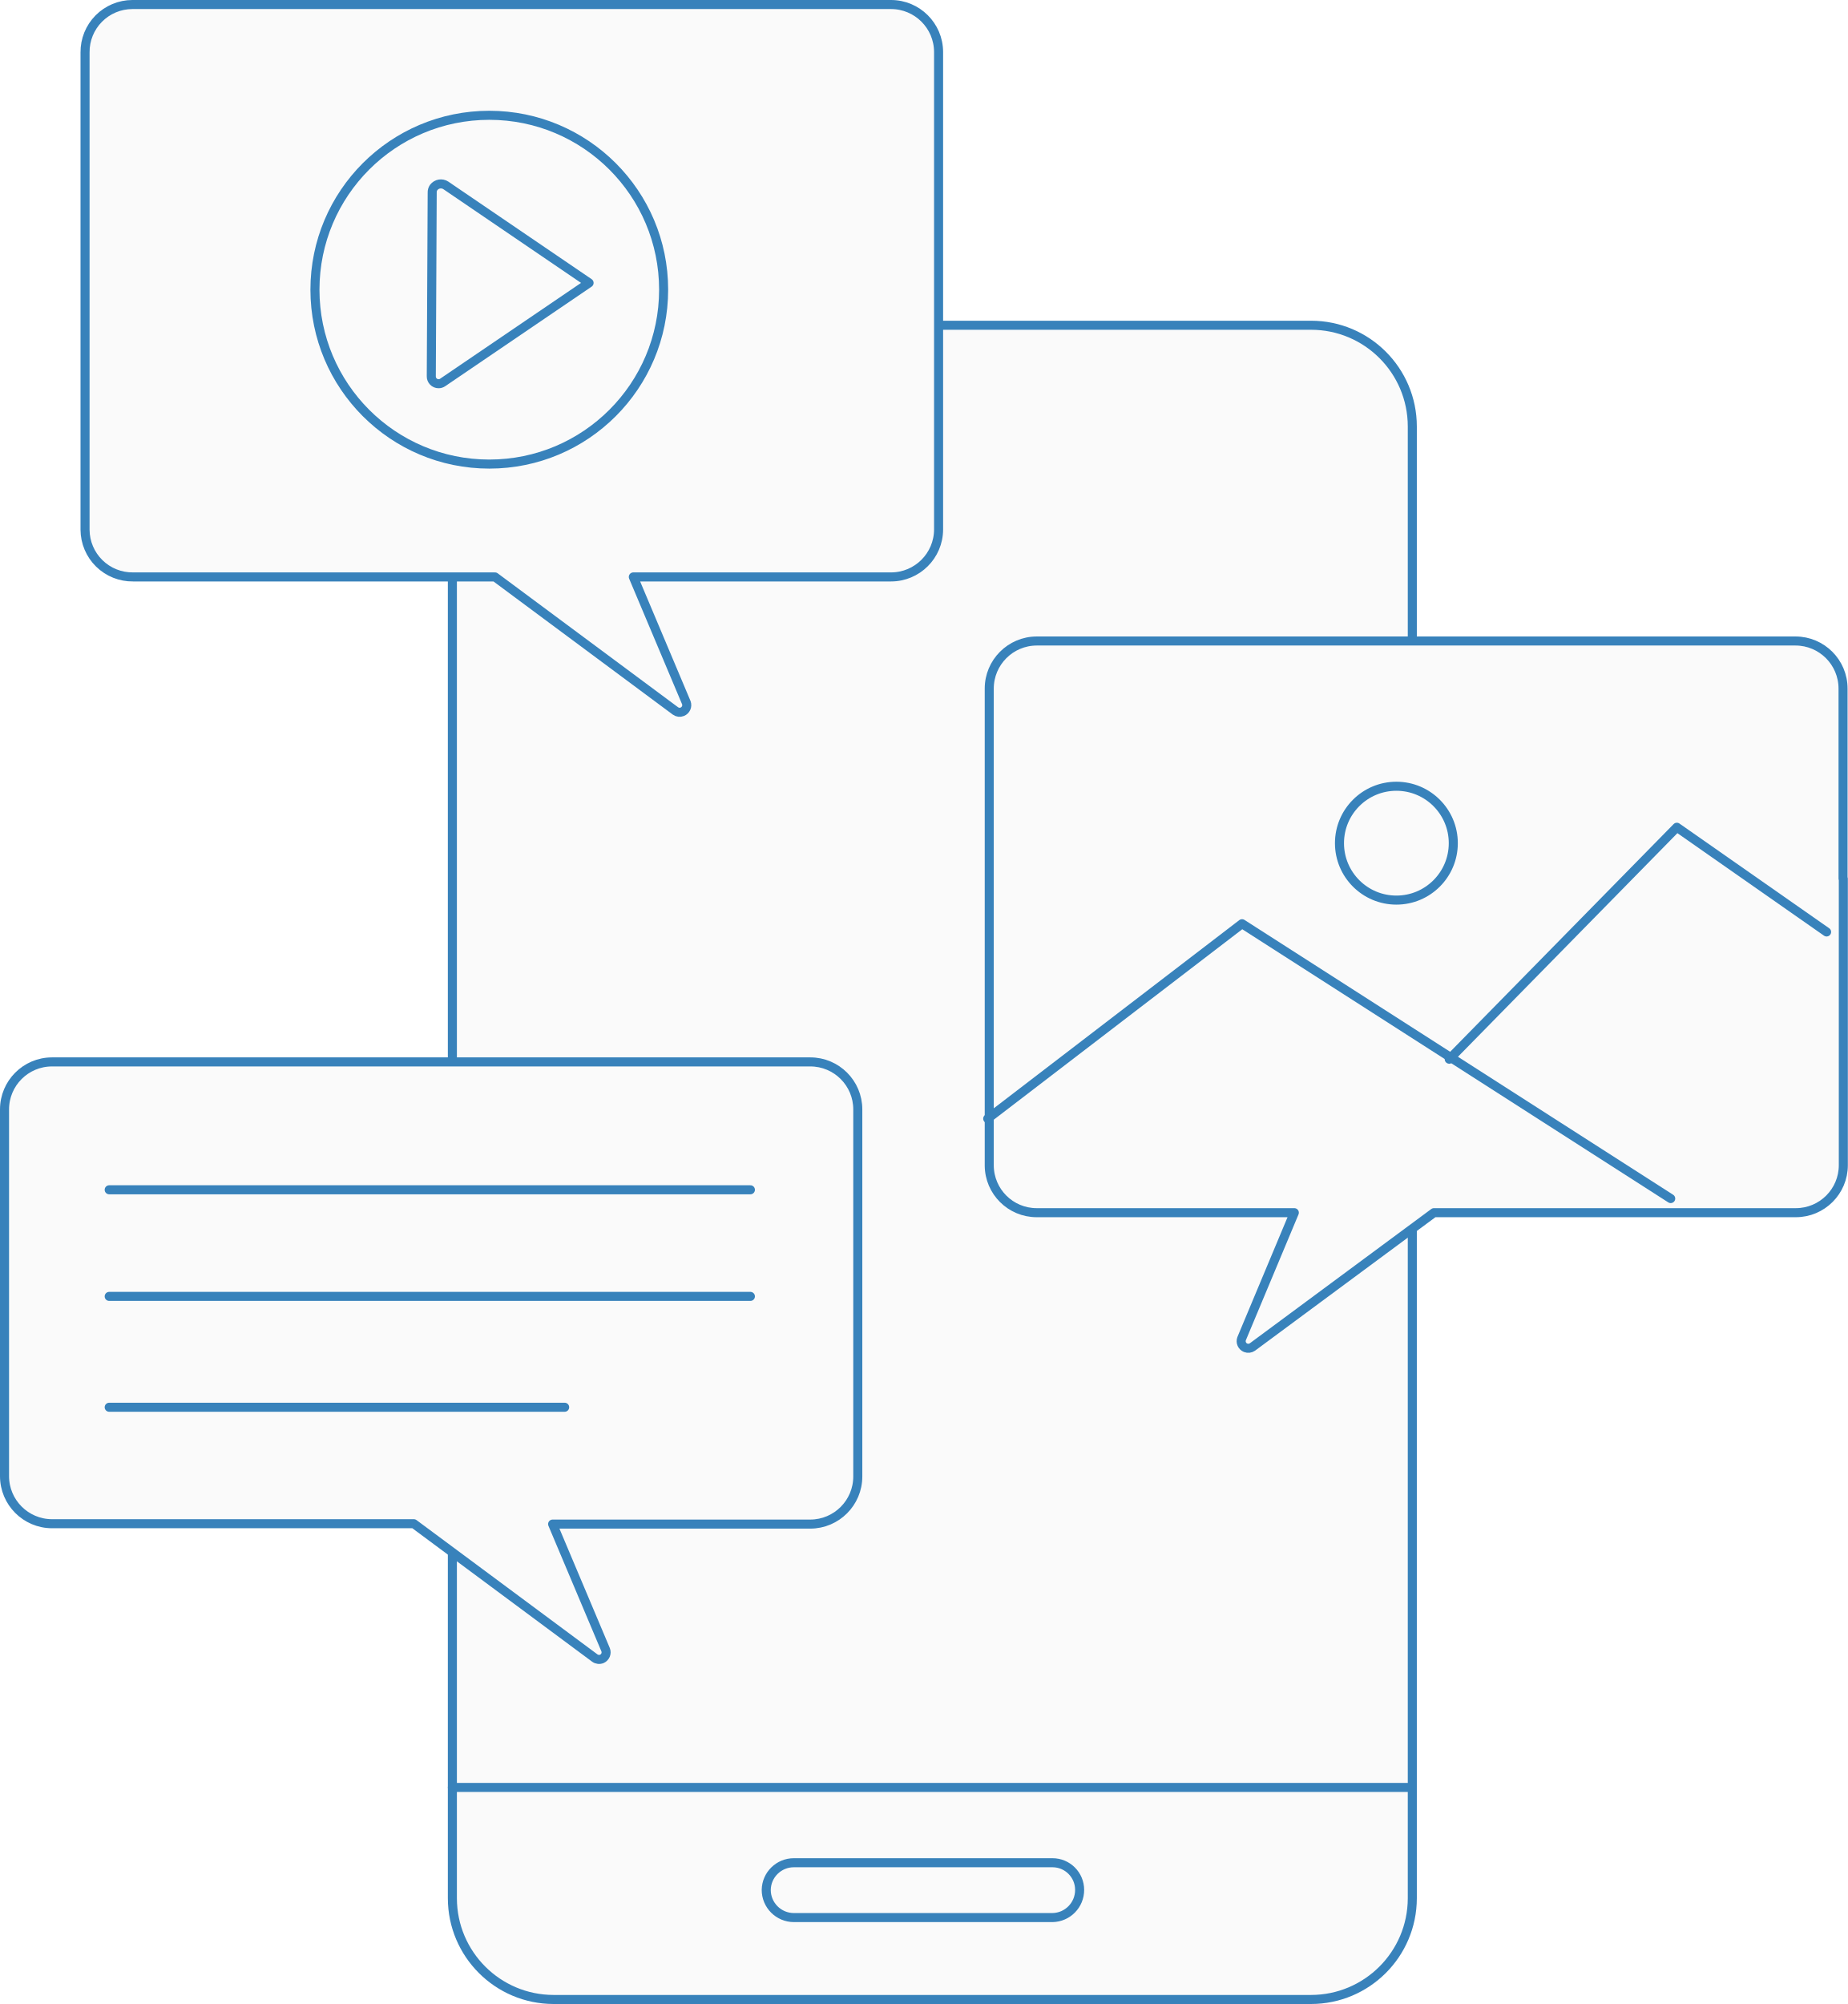
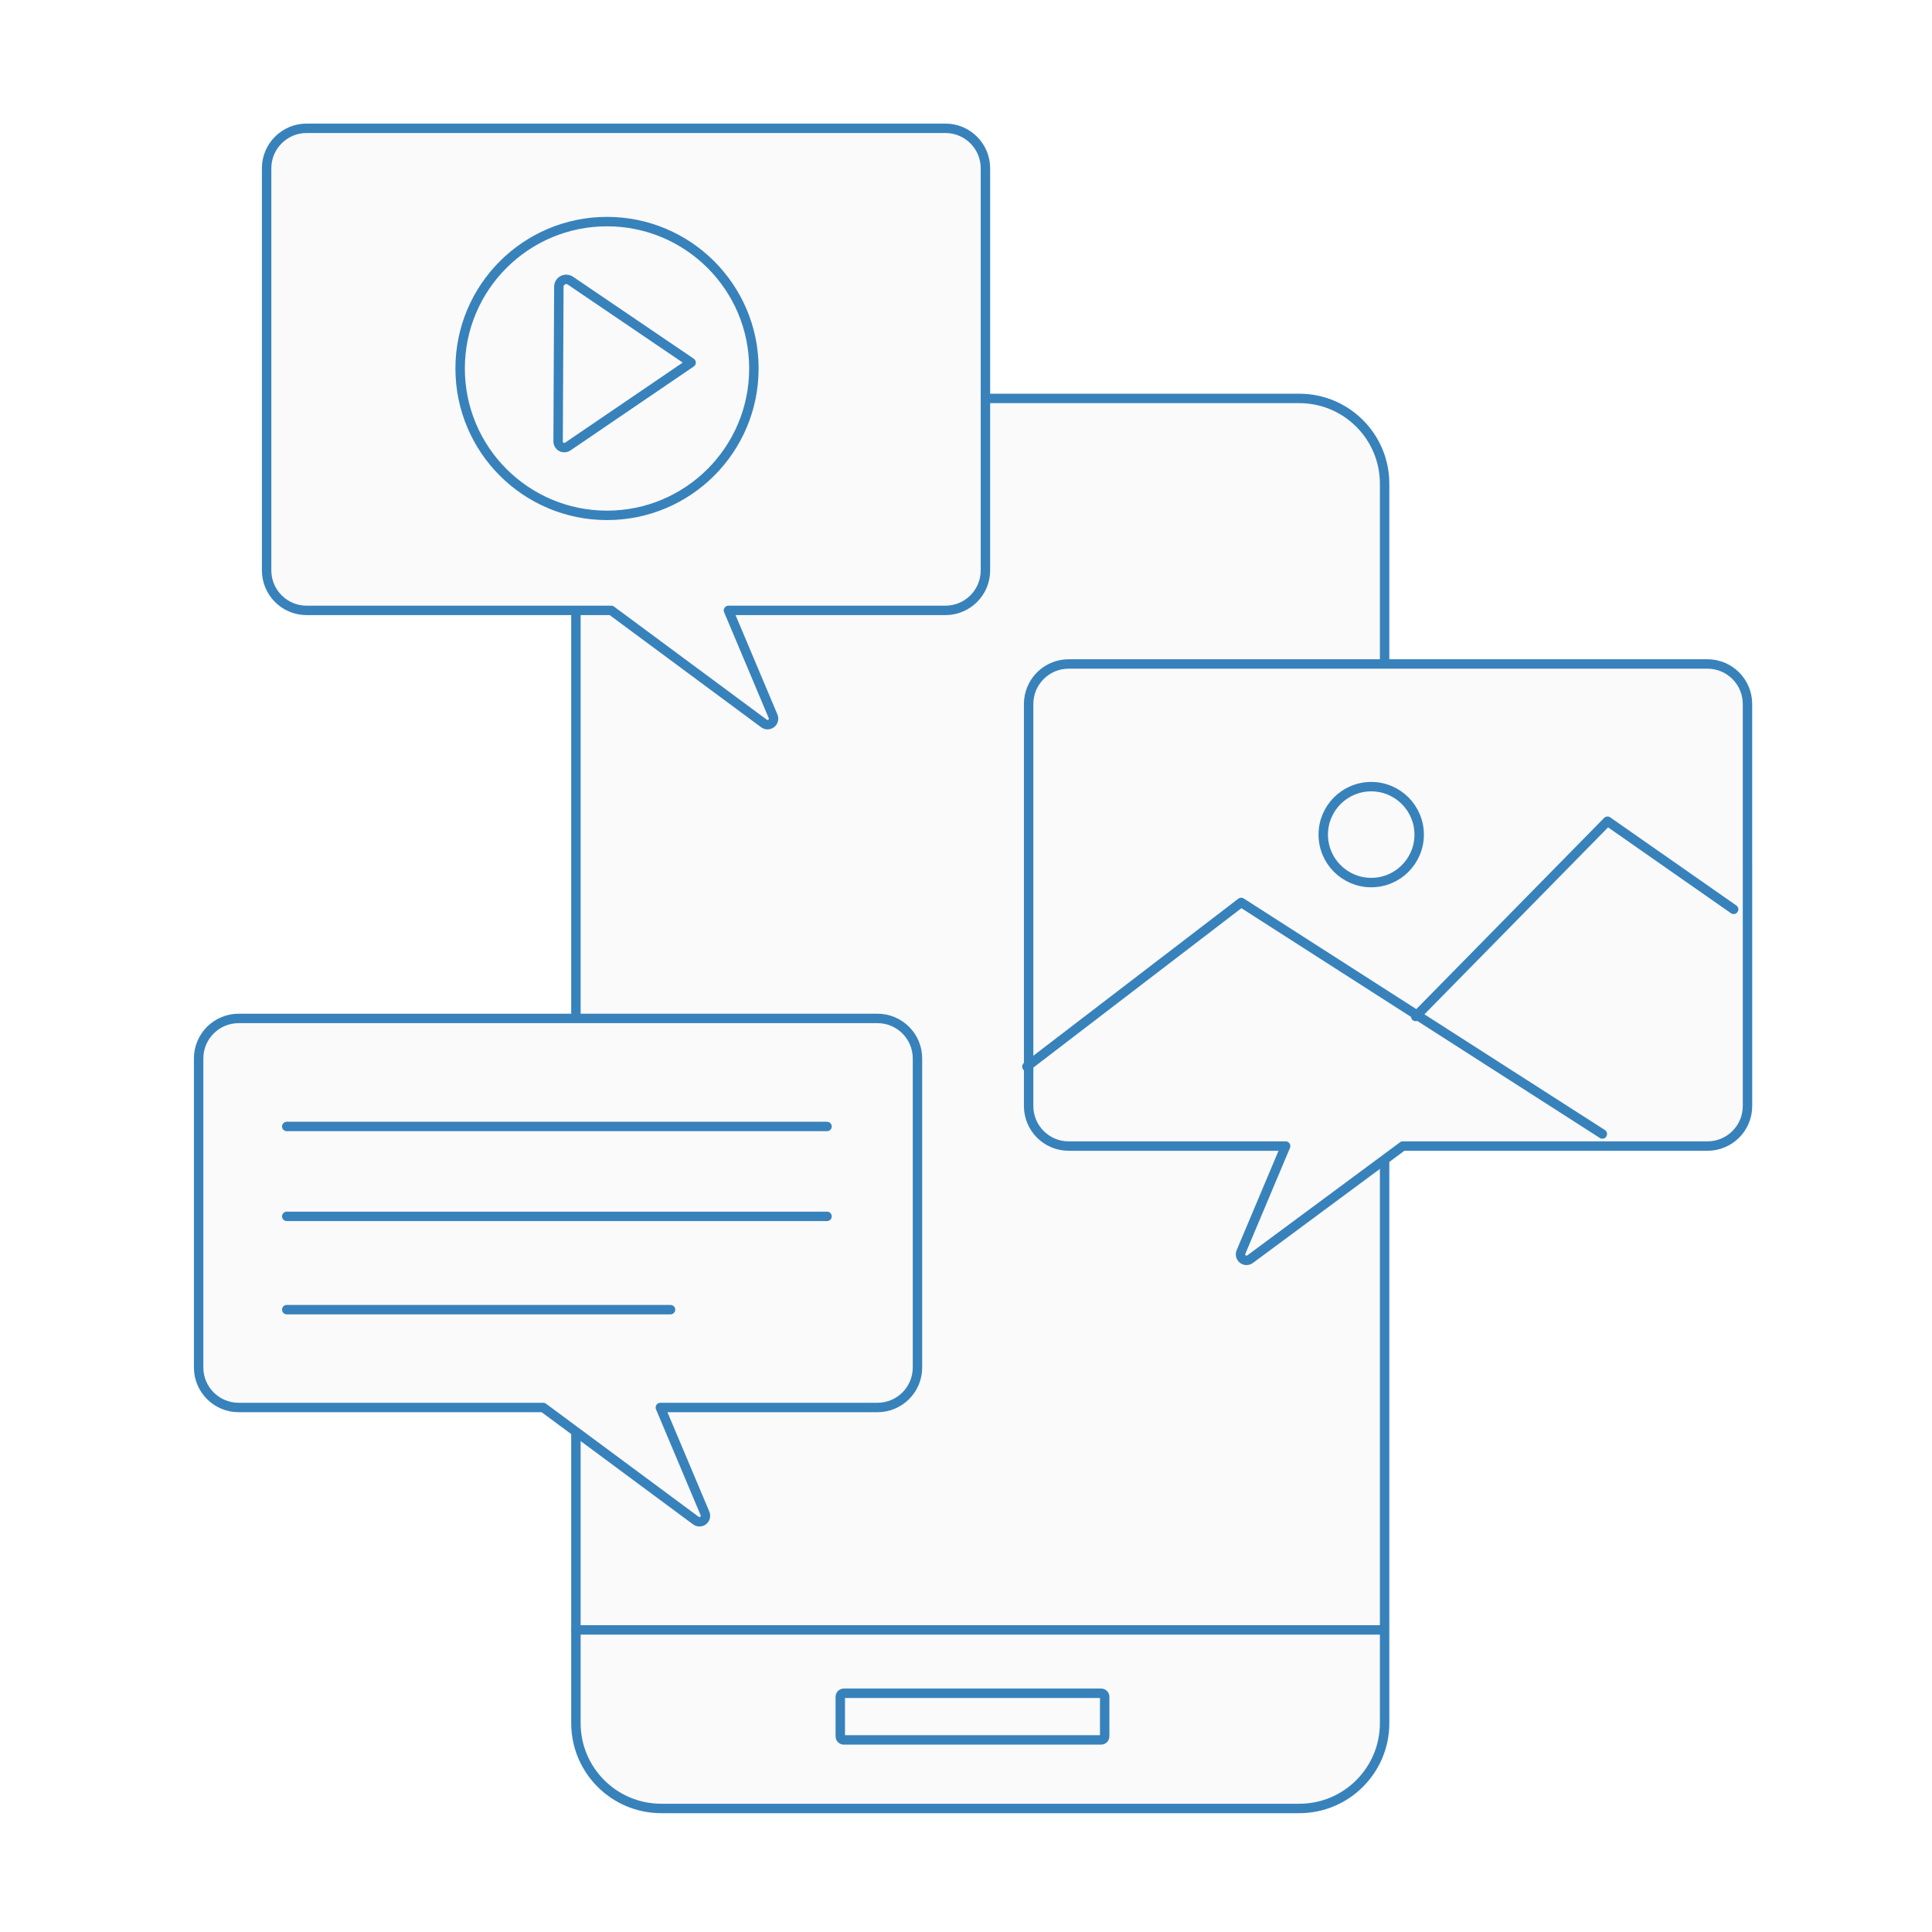
- <svg xmlns="http://www.w3.org/2000/svg" viewBox="0 0 204.21 221.44">
+ <svg xmlns="http://www.w3.org/2000/svg" id="Layer_1" data-name="Layer 1" viewBox="0 0 1024 1024">
  <defs>
    <style>
      .cls-1 {
        fill: #fafafa;
-       }
- 
-       .cls-1, .cls-2 {
        stroke: #3882bb;
        stroke-linecap: round;
        stroke-linejoin: round;
-       }
- 
-       .cls-2 {
-         fill: none;
+         stroke-width: 5px;
      }
    </style>
  </defs>
-   <g id="Layer_2" data-name="Layer 2">
-     <g id="Layer_1-2" data-name="Layer 1">
-       <g id="Layer_2-2" data-name="Layer 2">
-         <g id="Layer_1-2-2" data-name="Layer 1-2">
-           <g>
-             <path class="cls-1" d="M156.1,164.87v44.89a11.2,11.2,0,0,1-11.2,11.18H61.18A11.2,11.2,0,0,1,50,209.76V47.13a11.2,11.2,0,0,1,11.2-11.19H144.9a11.19,11.19,0,0,1,11.2,11.19V164.87" />
-             <line class="cls-2" x1="50" y1="197.51" x2="155.79" y2="197.51" />
-             <path class="cls-1" d="M87.75,205.83h28.58a3,3,0,0,1,3,3h0a3.05,3.05,0,0,1-3,3.06H87.75a3.06,3.06,0,0,1-3.06-3.06h0A3.05,3.05,0,0,1,87.75,205.83Z" />
-             <g>
-               <path class="cls-1" d="M203.71,97.09v-21a5.26,5.26,0,0,0-5.25-5.26H114.58a5.26,5.26,0,0,0-5.24,5.26V128.8a5.24,5.24,0,0,0,5.24,5.2h28.48l-5.83,13.93a.79.79,0,0,0,.45,1,.8.8,0,0,0,.75-.09L158.49,134h40a5.25,5.25,0,0,0,5.25-5.25V97.09" />
-               <polyline class="cls-1" points="109.17 123.61 137.28 102.07 184.66 132.44" />
-               <polyline class="cls-1" points="160.18 117.04 185.34 91.41 201.89 102.98" />
-               <circle class="cls-1" cx="154.34" cy="93.17" r="6.29" />
-             </g>
-             <g>
-               <path class="cls-1" d="M9.4,26.79v-21A5.24,5.24,0,0,1,14.63.5H98.48a5.26,5.26,0,0,1,5.26,5.24V58.51a5.26,5.26,0,0,1-5.26,5.24H70l5.86,13.9a.79.79,0,0,1-.45,1,.78.78,0,0,1-.75-.09L54.71,63.75h-40A5.24,5.24,0,0,1,9.4,58.54V26.79" />
-               <circle class="cls-1" cx="54.08" cy="32.01" r="19.27" />
-               <path class="cls-1" d="M48.93,42.26l16.18-11L49.27,20.48a1,1,0,0,0-1.33.23.91.91,0,0,0-.17.57l-.1,20.3a.8.8,0,0,0,.8.82A.78.78,0,0,0,48.93,42.26Z" />
-             </g>
-             <g>
-               <path class="cls-1" d="M.5,143.59v-21a5.25,5.25,0,0,1,5.24-5.25H89.56a5.25,5.25,0,0,1,5.25,5.25v40.56a5.26,5.26,0,0,1-5.25,5.26H61.08l5.86,13.89a.79.79,0,0,1-.41,1,.8.8,0,0,1-.79-.09l-20-14.84h-40A5.26,5.26,0,0,1,.5,163.12V131.39" />
-               <line class="cls-2" x1="12.07" y1="131.47" x2="82.94" y2="131.47" />
-               <line class="cls-2" x1="12.07" y1="143.25" x2="82.94" y2="143.25" />
-               <line class="cls-2" x1="12.07" y1="155.5" x2="62.41" y2="155.5" />
-             </g>
-           </g>
-         </g>
-       </g>
+   <g>
+     <path class="cls-1" d="M733.87,732V913.31a45.21,45.21,0,0,1-45.21,45.21H350.45a45.21,45.21,0,0,1-45.2-45.21V256.39a45.21,45.21,0,0,1,45.2-45.21H688.66a45.21,45.21,0,0,1,45.21,45.21V732" />
+     <line class="cls-1" x1="305.25" y1="863.88" x2="732.65" y2="863.88" />
+     <rect class="cls-1" x="445.37" y="897.46" width="140.13" height="24.73" rx="1.89" />
+     <g>
+       <path class="cls-1" d="M926.2,458.16v-85A21.21,21.21,0,0,0,905,351.92H566.41a21.21,21.21,0,0,0-21.21,21.2V586.23a21.21,21.21,0,0,0,21.21,21.21h115l-23.65,56.14a3.18,3.18,0,0,0,4.83,3.8l80.94-59.94H905a21.21,21.21,0,0,0,21.21-21.21V458.16" />
+       <polyline class="cls-1" points="544.28 565.31 657.85 478.31 849.27 601.03" />
+       <polyline class="cls-1" points="750.35 538.75 852.01 435.26 918.87 481.97" />
+       <circle class="cls-1" cx="726.77" cy="442.36" r="25.42" />
+     </g>
+     <g>
+       <path class="cls-1" d="M141.31,174.24v-85A21.21,21.21,0,0,1,162.51,68H501.1a21.21,21.21,0,0,1,21.2,21.21V302.32a21.2,21.2,0,0,1-21.2,21.2h-115l23.65,56.15a3.18,3.18,0,0,1-4.83,3.79l-80.95-59.94H162.51a21.2,21.2,0,0,1-21.2-21.2V174.24" />
+       <circle class="cls-1" cx="321.73" cy="195.3" r="77.85" />
+       <path class="cls-1" d="M300.92,236.69l65.38-44.51-64-43.44a3.91,3.91,0,0,0-6.1,3.21l-.39,82A3.27,3.27,0,0,0,300.92,236.69Z" />
+     </g>
+     <g>
+       <path class="cls-1" d="M105.28,646.07V561a21.21,21.21,0,0,1,21.21-21.21H465.07A21.2,21.2,0,0,1,486.28,561V724.83A21.2,21.2,0,0,1,465.07,746H350l23.65,56.14a3.18,3.18,0,0,1-4.83,3.8L287.92,746H126.49a21.21,21.21,0,0,1-21.21-21.21V596.76" />
+       <line class="cls-1" x1="151.99" y1="597.06" x2="438.35" y2="597.06" />
+       <line class="cls-1" x1="151.99" y1="644.69" x2="438.35" y2="644.69" />
+       <line class="cls-1" x1="151.99" y1="694.14" x2="355.39" y2="694.14" />
    </g>
  </g>
</svg>
